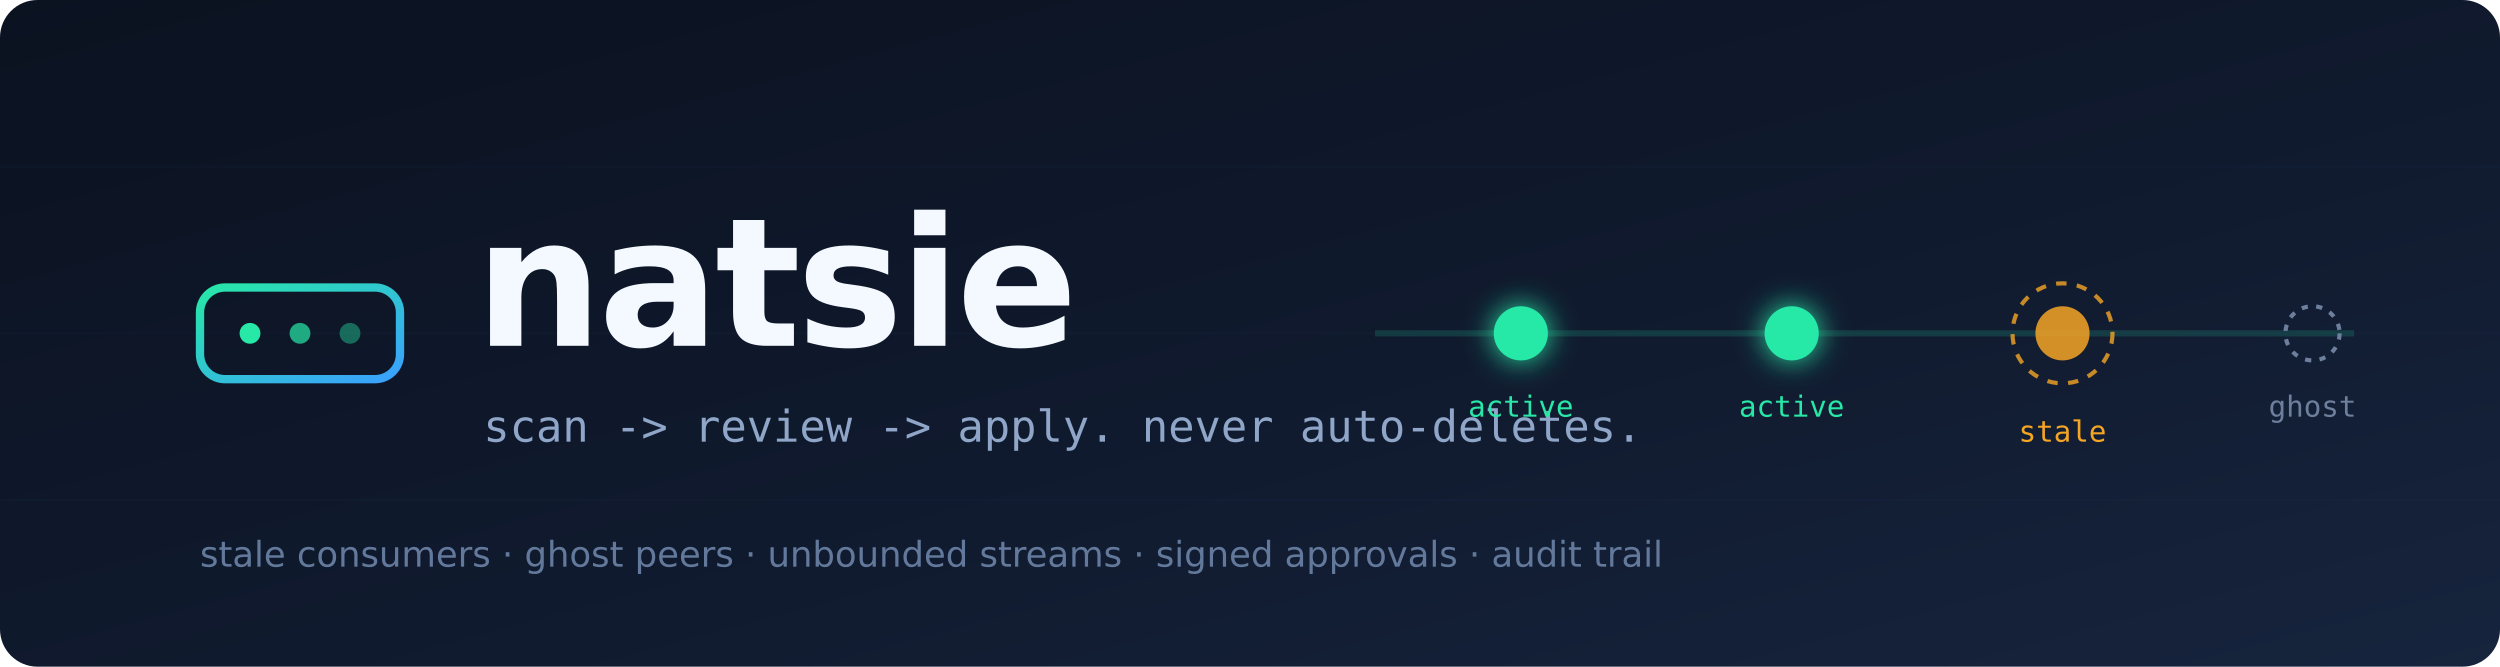
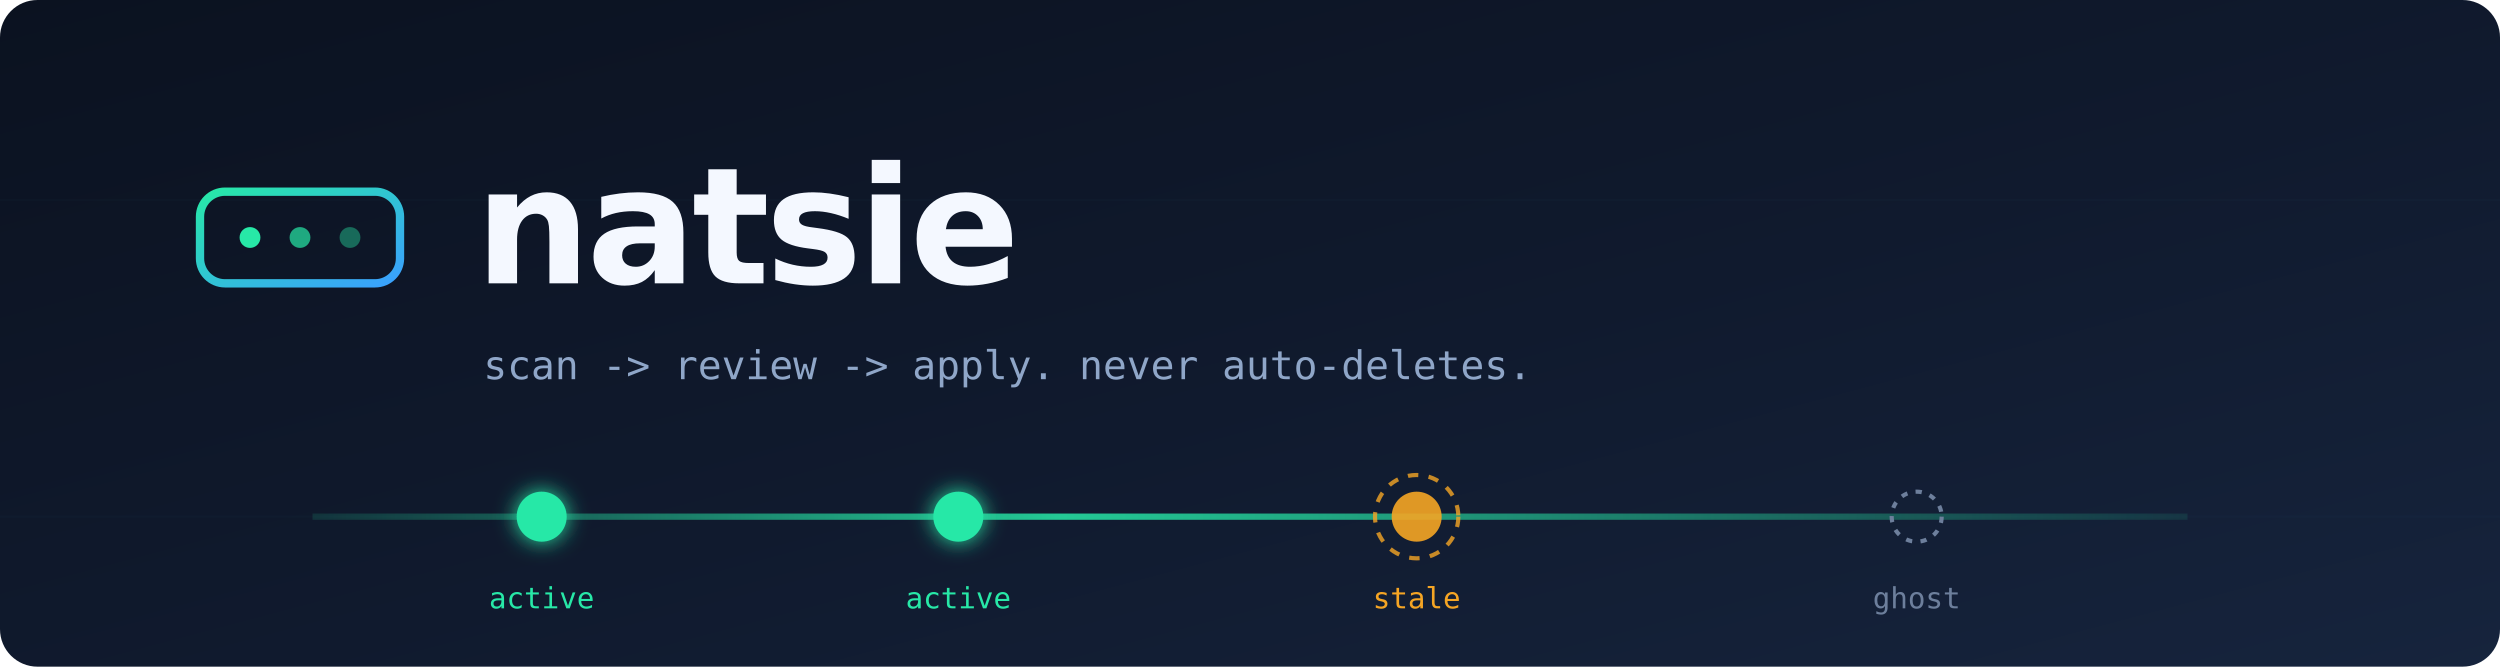
<svg xmlns="http://www.w3.org/2000/svg" viewBox="0 0 1200 320" width="1200" height="320" role="img" aria-label="natsie — a Swiss-army knife for NATS operations">
  <defs>
    <linearGradient id="bg" x1="0" y1="0" x2="1" y2="1">
      <stop offset="0%" stop-color="#0b1220" />
      <stop offset="55%" stop-color="#101a2e" />
      <stop offset="100%" stop-color="#16243d" />
    </linearGradient>
-     <linearGradient id="wire" gradientUnits="userSpaceOnUse" x1="660" y1="0" x2="1130" y2="0">
-       <stop offset="0%" stop-color="#27e8a7" stop-opacity="0.15" />
-       <stop offset="35%" stop-color="#27e8a7" stop-opacity="0.9" />
+     <linearGradient id="wire" gradientUnits="userSpaceOnUse" x1="150" y1="0" x2="1050" y2="0">
+       <stop offset="0%" stop-color="#27e8a7" stop-opacity="0.12" />
+       <stop offset="40%" stop-color="#27e8a7" stop-opacity="0.85" />
      <stop offset="100%" stop-color="#27e8a7" stop-opacity="0.1" />
    </linearGradient>
    <linearGradient id="mark" x1="0" y1="0" x2="1" y2="1">
      <stop offset="0%" stop-color="#27e8a7" />
      <stop offset="100%" stop-color="#3aa0ff" />
    </linearGradient>
    <filter id="glow" x="-60%" y="-60%" width="220%" height="220%">
-       <feGaussianBlur stdDeviation="7" result="b" />
+       <feGaussianBlur stdDeviation="5" result="b" />
      <feMerge>
        <feMergeNode in="b" />
        <feMergeNode in="SourceGraphic" />
      </feMerge>
    </filter>
  </defs>
  <rect width="1200" height="320" rx="18" fill="url(#bg)" />
  <g opacity="0.35" stroke="#3aa0ff" stroke-width="1">
-     <path d="M0 80 H1200 M0 160 H1200 M0 240 H1200" stroke-opacity="0.06" />
+     <path d="M0 96 H1200 M0 248 H1200" stroke-opacity="0.05" />
  </g>
-   <g transform="translate(96 104)">
+   <g transform="translate(96 58)">
    <rect x="0" y="34" width="96" height="44" rx="12" fill="none" stroke="url(#mark)" stroke-width="4" />
    <circle cx="24" cy="56" r="5" fill="#27e8a7" />
    <circle cx="48" cy="56" r="5" fill="#27e8a7" opacity="0.7" />
    <circle cx="72" cy="56" r="5" fill="#27e8a7" opacity="0.4" />
  </g>
-   <text x="228" y="166" font-family="'DejaVu Sans','Helvetica Neue',Helvetica,Arial,sans-serif" font-size="86" font-weight="700" fill="#f4f8ff" letter-spacing="-2">natsie</text>
-   <text x="232" y="212" font-family="'DejaVu Sans Mono','SF Mono',Menlo,Consolas,monospace" font-size="21" fill="#8fa6c8">scan -&gt; review -&gt; apply.  never auto-deletes.</text>
-   <g transform="translate(660 0)">
-     <path d="M0 160 H470" stroke="url(#wire)" stroke-width="3" fill="none" />
-     <g filter="url(#glow)">
-       <circle cx="70" cy="160" r="13" fill="#27e8a7" />
-       <circle cx="200" cy="160" r="13" fill="#27e8a7" />
-     </g>
-     <text x="70" y="200" text-anchor="middle" font-family="'DejaVu Sans Mono',Menlo,Consolas,monospace" font-size="14" fill="#27e8a7">active</text>
-     <text x="200" y="200" text-anchor="middle" font-family="'DejaVu Sans Mono',Menlo,Consolas,monospace" font-size="14" fill="#27e8a7">active</text>
-     <circle cx="330" cy="160" r="13" fill="#f5a524" opacity="0.85" />
-     <circle cx="330" cy="160" r="24" fill="none" stroke="#f5a524" stroke-width="2" stroke-dasharray="5 5" opacity="0.8" />
-     <text x="330" y="212" text-anchor="middle" font-family="'DejaVu Sans Mono',Menlo,Consolas,monospace" font-size="14" fill="#f5a524">stale</text>
-     <circle cx="450" cy="160" r="13" fill="none" stroke="#6d7f9c" stroke-width="2" stroke-dasharray="3 4" />
-     <text x="450" y="200" text-anchor="middle" font-family="'DejaVu Sans Mono',Menlo,Consolas,monospace" font-size="14" fill="#6d7f9c">ghost</text>
+   <text x="228" y="136" textLength="222" lengthAdjust="spacingAndGlyphs" font-family="'DejaVu Sans','Helvetica Neue',Helvetica,Arial,sans-serif" font-size="78" font-weight="700" fill="#f4f8ff" letter-spacing="-2">natsie</text>
+   <text x="232" y="182" textLength="384" lengthAdjust="spacingAndGlyphs" font-family="'DejaVu Sans Mono','SF Mono',Menlo,Consolas,monospace" font-size="19" fill="#8fa6c8">scan -&gt; review -&gt; apply. never auto-deletes.</text>
+   <path d="M150 248 H1050" stroke="url(#wire)" stroke-width="3" fill="none" />
+   <g filter="url(#glow)">
+     <circle cx="260" cy="248" r="12" fill="#27e8a7" />
+     <circle cx="460" cy="248" r="12" fill="#27e8a7" />
  </g>
-   <text x="96" y="272" font-family="'DejaVu Sans','Helvetica Neue',Helvetica,Arial,sans-serif" font-size="17" fill="#63799b">stale consumers · ghost peers · unbounded streams · signed approvals · audit trail</text>
+   <text x="260" y="292" text-anchor="middle" textLength="48" lengthAdjust="spacingAndGlyphs" font-family="'DejaVu Sans Mono',Menlo,Consolas,monospace" font-size="14" fill="#27e8a7">active</text>
+   <text x="460" y="292" text-anchor="middle" textLength="48" lengthAdjust="spacingAndGlyphs" font-family="'DejaVu Sans Mono',Menlo,Consolas,monospace" font-size="14" fill="#27e8a7">active</text>
+   <circle cx="680" cy="248" r="12" fill="#f5a524" opacity="0.9" />
+   <circle cx="680" cy="248" r="20" fill="none" stroke="#f5a524" stroke-width="2" stroke-dasharray="5 5" opacity="0.8" />
+   <text x="680" y="292" text-anchor="middle" textLength="40" lengthAdjust="spacingAndGlyphs" font-family="'DejaVu Sans Mono',Menlo,Consolas,monospace" font-size="14" fill="#f5a524">stale</text>
+   <circle cx="920" cy="248" r="12" fill="none" stroke="#6d7f9c" stroke-width="2" stroke-dasharray="3 4" />
+   <text x="920" y="292" text-anchor="middle" textLength="42" lengthAdjust="spacingAndGlyphs" font-family="'DejaVu Sans Mono',Menlo,Consolas,monospace" font-size="14" fill="#6d7f9c">ghost</text>
</svg>
